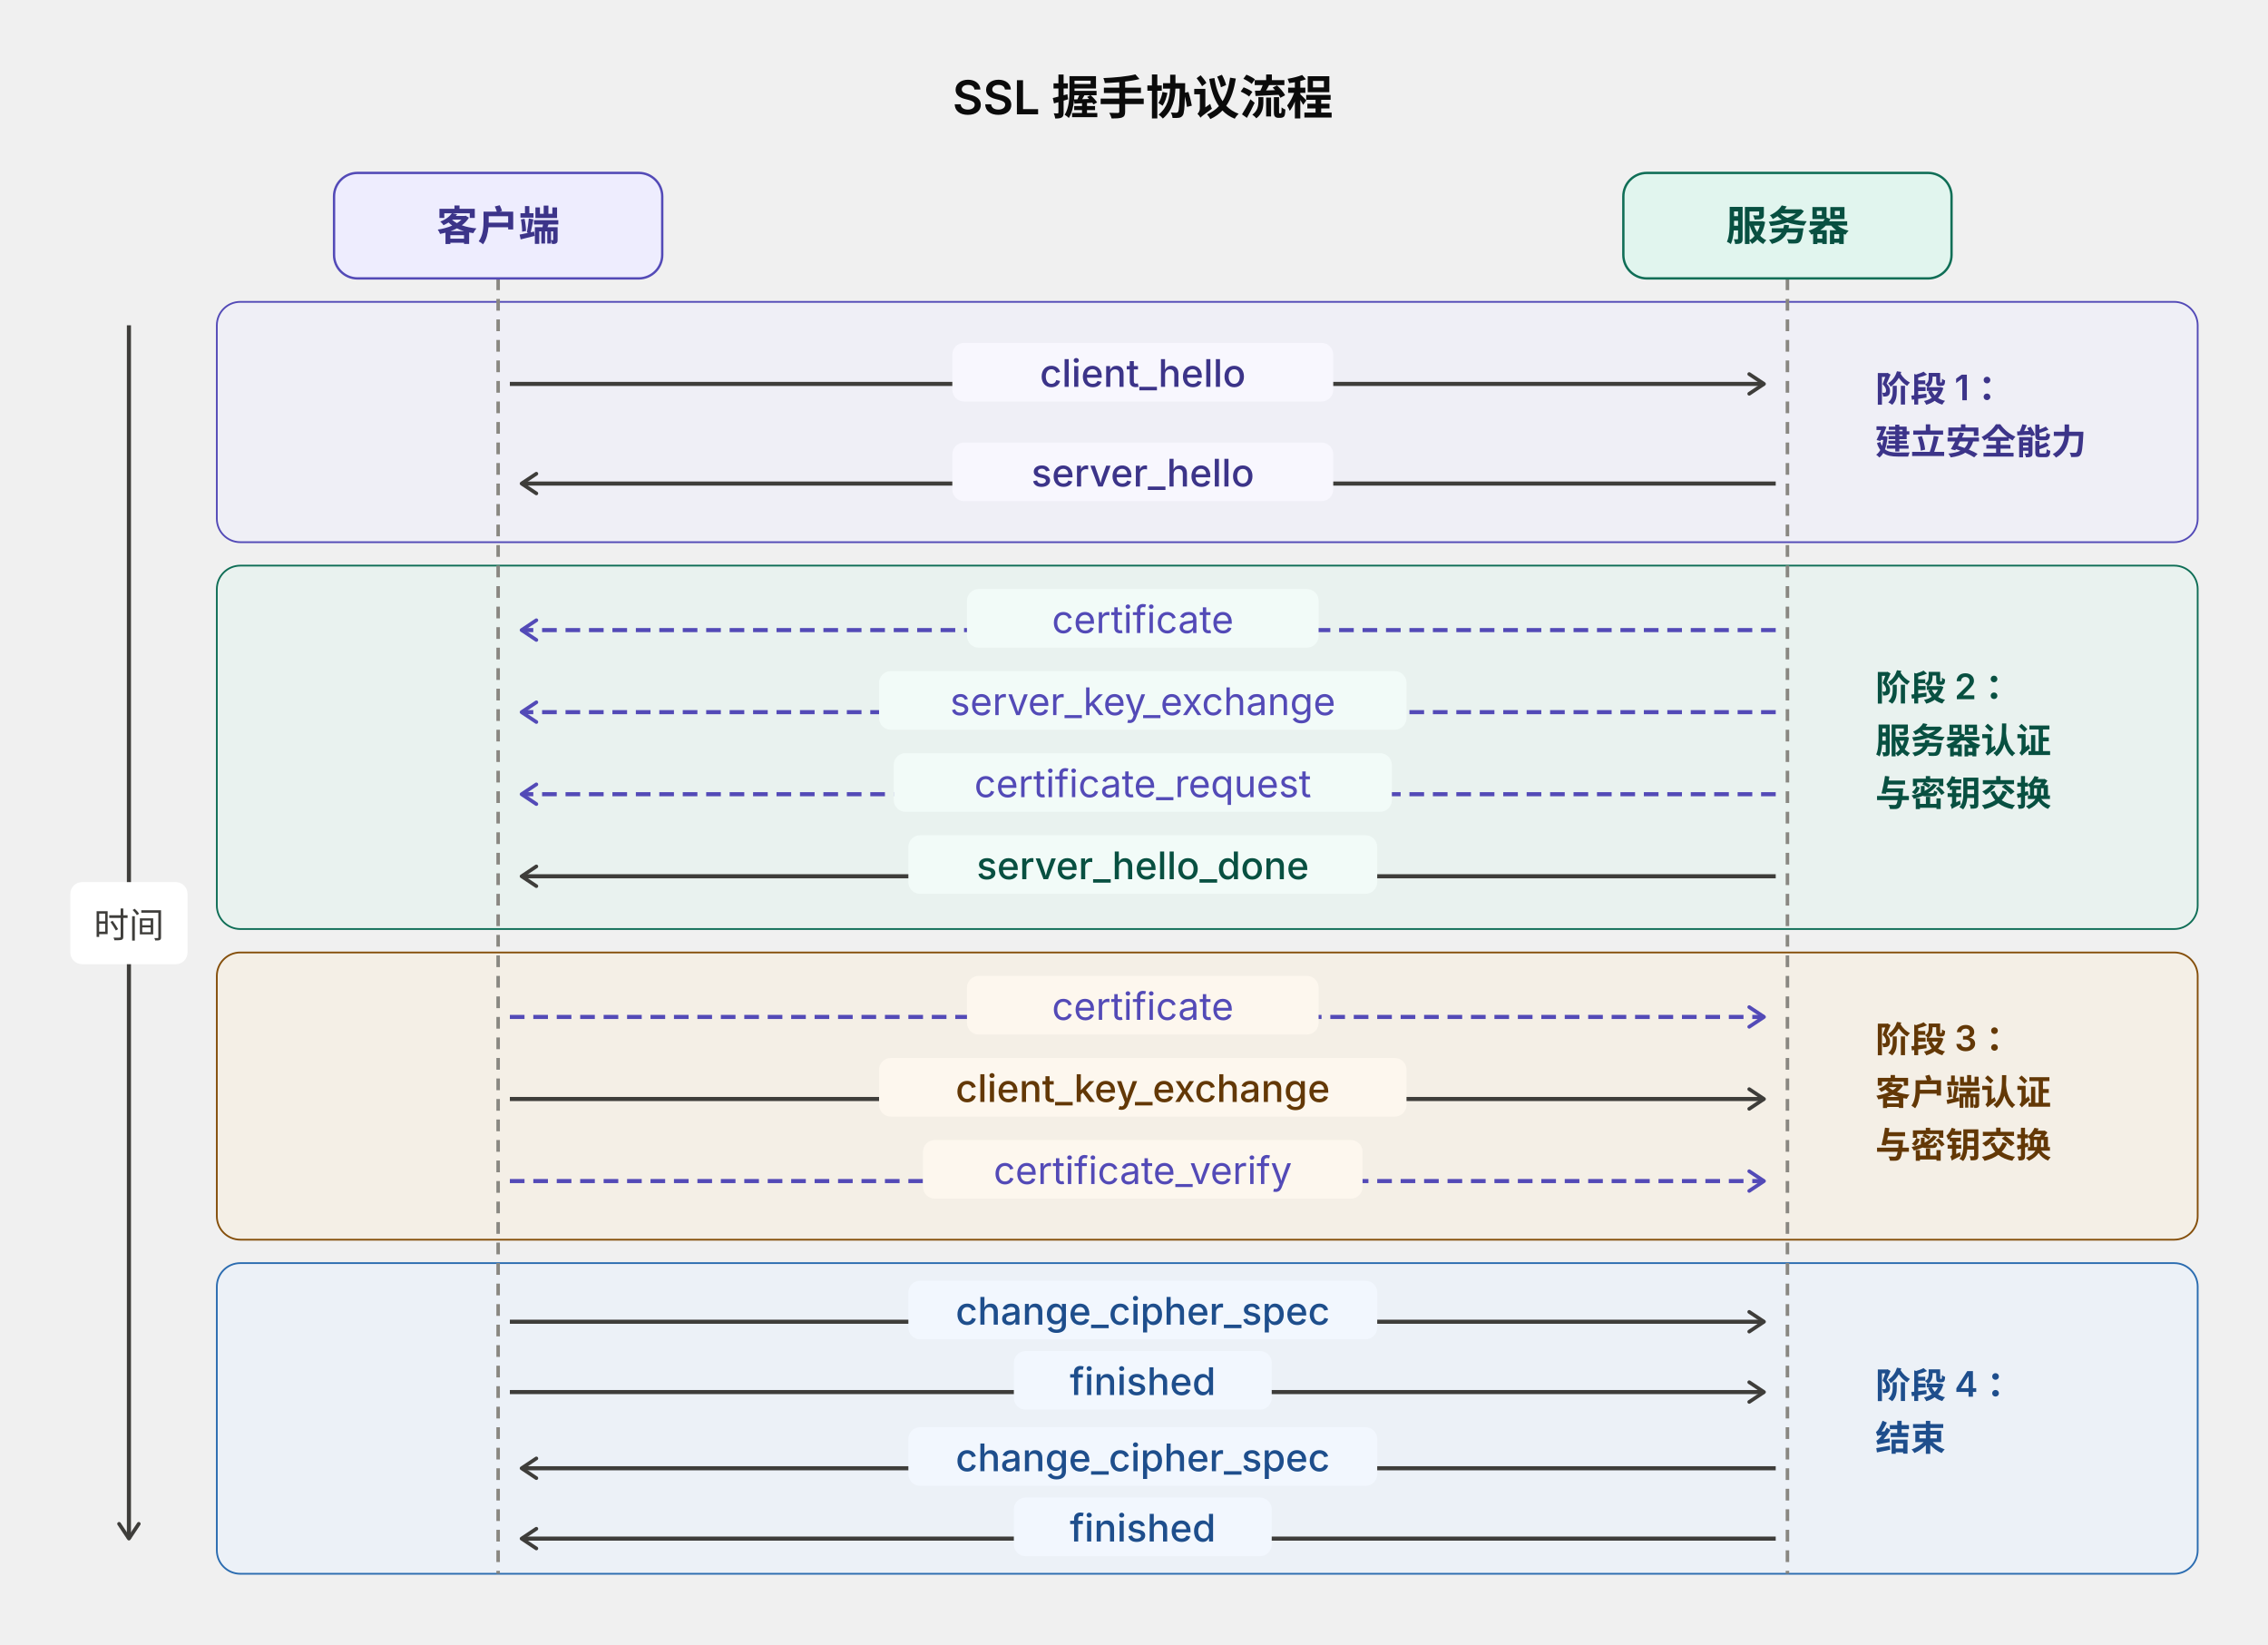
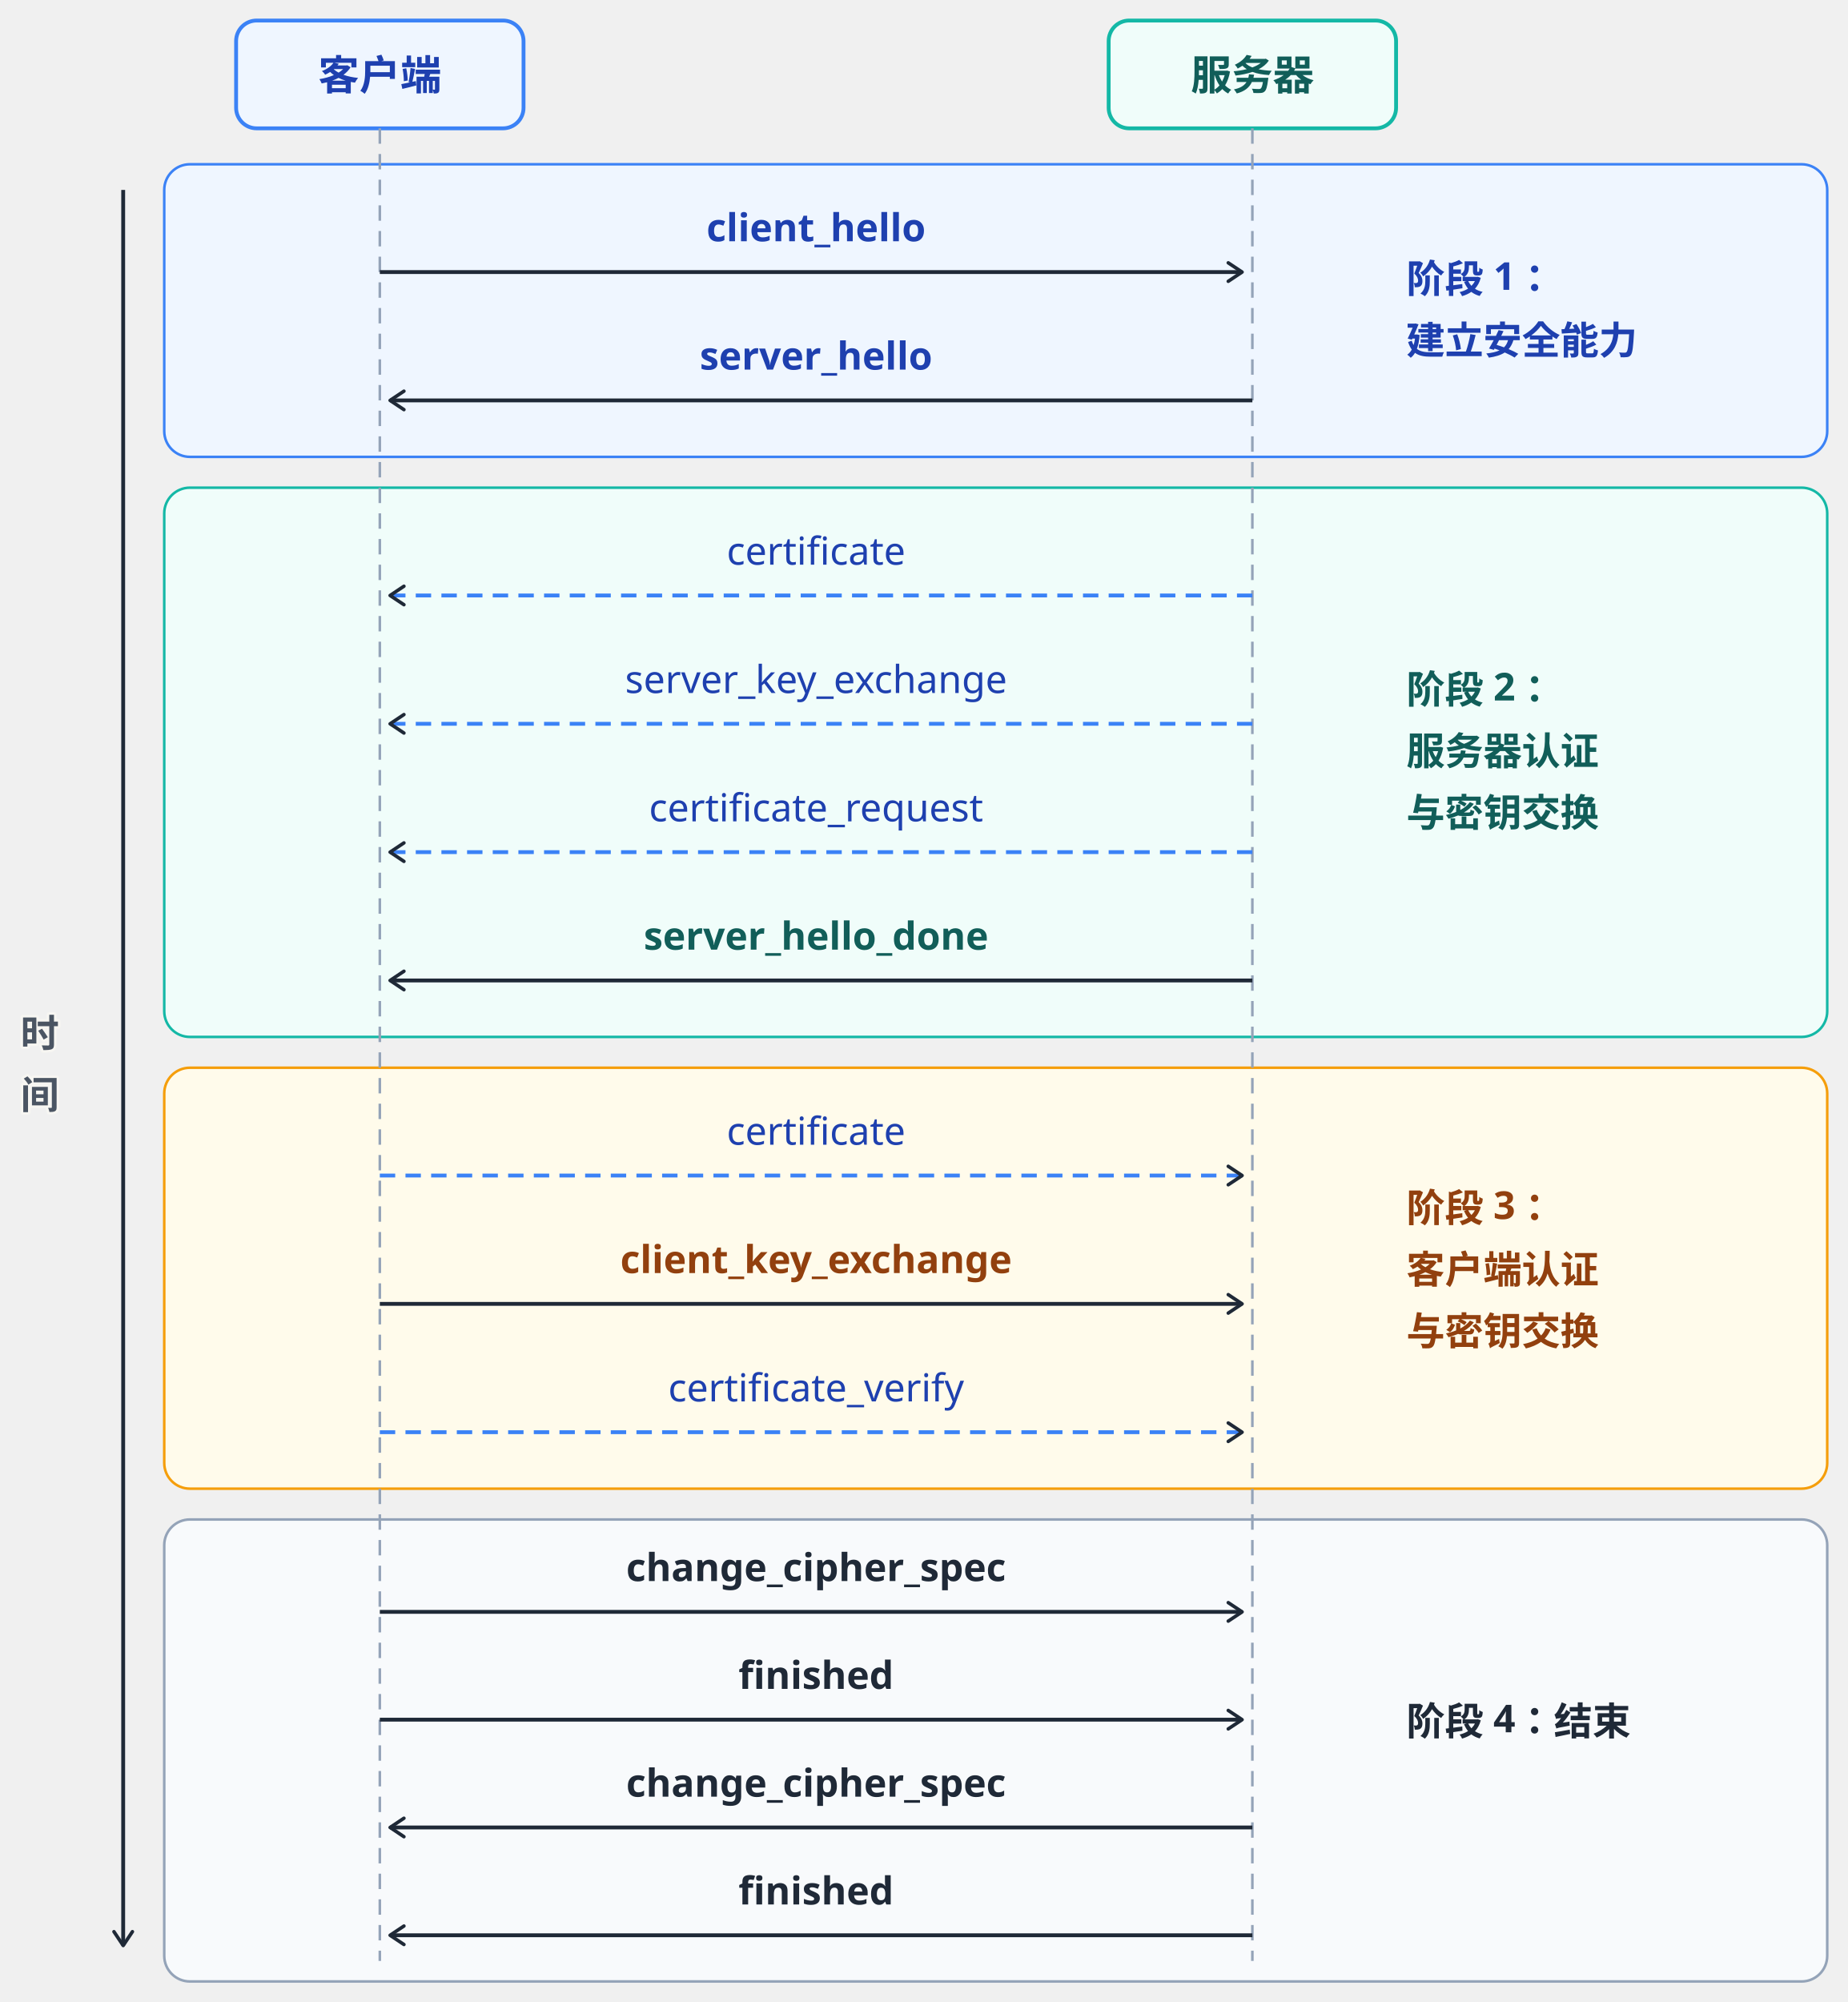
- <svg xmlns="http://www.w3.org/2000/svg" viewBox="-10 -15 774 561" width="774" height="561" role="img" aria-label="SSL 握手协议流程">
+ <svg xmlns="http://www.w3.org/2000/svg" viewBox="0 0 720 780" width="720" height="780" role="img">
  <defs>
-     <marker id="m-solid" viewBox="0 0 10 10" refX="8" refY="5" markerWidth="6" markerHeight="6" orient="auto">
-       <path d="M2 1L8 5L2 9" fill="none" stroke="#3E3D3A" stroke-width="1.5" stroke-linecap="round" stroke-linejoin="round" />
-     </marker>
-     <marker id="m-opt" viewBox="0 0 10 10" refX="8" refY="5" markerWidth="6" markerHeight="6" orient="auto">
-       <path d="M2 1L8 5L2 9" fill="none" stroke="#534AB7" stroke-width="1.5" stroke-linecap="round" stroke-linejoin="round" />
+     <marker id="ssl-hs-arrow" viewBox="0 0 10 10" refX="8" refY="5" markerWidth="6" markerHeight="6" orient="auto">
+       <path d="M2 1L8 5L2 9" fill="none" stroke="#1f2937" stroke-width="1.5" stroke-linecap="round" stroke-linejoin="round" />
    </marker>
  </defs>
-   <g font-family="system-ui,-apple-system,'PingFang SC','Microsoft YaHei',sans-serif">
-     <text x="380" y="24" text-anchor="middle" font-size="16" font-weight="600" fill="#0B0B0B">SSL 握手协议流程</text>
-     <rect x="64" y="88" width="676" height="82" rx="8" fill="#EEEDFE" fill-opacity="0.45" stroke="#534AB7" stroke-width="0.6" />
-     <text x="630" y="122" font-size="12" font-weight="600" fill="#3C3489">阶段 1：</text>
-     <text x="630" y="140" font-size="12" font-weight="600" fill="#3C3489">建立安全能力</text>
-     <rect x="64" y="178" width="676" height="124" rx="8" fill="#E1F5EE" fill-opacity="0.45" stroke="#0F6E56" stroke-width="0.6" />
-     <text x="630" y="224" font-size="12" font-weight="600" fill="#085041">阶段 2：</text>
-     <text x="630" y="242" font-size="12" font-weight="600" fill="#085041">服务器认证</text>
-     <text x="630" y="260" font-size="12" font-weight="600" fill="#085041">与密钥交换</text>
-     <rect x="64" y="310" width="676" height="98" rx="8" fill="#FAEEDA" fill-opacity="0.45" stroke="#854F0B" stroke-width="0.6" />
-     <text x="630" y="344" font-size="12" font-weight="600" fill="#633806">阶段 3：</text>
-     <text x="630" y="362" font-size="12" font-weight="600" fill="#633806">客户端认证</text>
-     <text x="630" y="380" font-size="12" font-weight="600" fill="#633806">与密钥交换</text>
-     <rect x="64" y="416" width="676" height="106" rx="8" fill="#E8F1FD" fill-opacity="0.55" stroke="#2B6CB0" stroke-width="0.6" />
-     <text x="630" y="462" font-size="12" font-weight="600" fill="#1E4E8C">阶段 4：</text>
-     <text x="630" y="480" font-size="12" font-weight="600" fill="#1E4E8C">结束</text>
-     <line x1="34" y1="96" x2="34" y2="510" stroke="#3E3D3A" stroke-width="1.4" marker-end="url(#m-solid)" />
-     <rect x="14" y="286" width="40" height="28" rx="4" fill="#FFFFFF" />
-     <text x="34" y="305" text-anchor="middle" font-size="12" font-weight="500" fill="#3E3D3A">时间</text>
-     <line x1="160" y1="80" x2="160" y2="522" stroke="#898781" stroke-width="1.2" stroke-dasharray="4,3" />
-     <line x1="600" y1="80" x2="600" y2="522" stroke="#898781" stroke-width="1.2" stroke-dasharray="4,3" />
-     <rect x="104" y="44" width="112" height="36" rx="8" fill="#EEEDFE" stroke="#534AB7" stroke-width="0.8" />
-     <text x="160" y="67" text-anchor="middle" font-size="14" font-weight="600" fill="#3C3489">客户端</text>
-     <rect x="544" y="44" width="112" height="36" rx="8" fill="#E1F5EE" stroke="#0F6E56" stroke-width="0.8" />
-     <text x="600" y="67" text-anchor="middle" font-size="14" font-weight="600" fill="#085041">服务器</text>
-     <line x1="164" y1="116" x2="592" y2="116" stroke="#3E3D3A" stroke-width="1.4" marker-end="url(#m-solid)" />
-     <rect x="315" y="102" width="130" height="20" rx="4" fill="#F8F7FE" />
-     <text x="380" y="117" text-anchor="middle" font-size="13" font-weight="500" fill="#3C3489">client_hello</text>
-     <line x1="596" y1="150" x2="168" y2="150" stroke="#3E3D3A" stroke-width="1.4" marker-end="url(#m-solid)" />
-     <rect x="315" y="136" width="130" height="20" rx="4" fill="#F8F7FE" />
-     <text x="380" y="151" text-anchor="middle" font-size="13" font-weight="500" fill="#3C3489">server_hello</text>
-     <line x1="596" y1="200" x2="168" y2="200" stroke="#534AB7" stroke-width="1.4" stroke-dasharray="5,3" marker-end="url(#m-opt)" />
-     <rect x="320" y="186" width="120" height="20" rx="4" fill="#F2FBF8" />
-     <text x="380" y="201" text-anchor="middle" font-size="13" fill="#534AB7">certificate</text>
-     <line x1="596" y1="228" x2="168" y2="228" stroke="#534AB7" stroke-width="1.4" stroke-dasharray="5,3" marker-end="url(#m-opt)" />
-     <rect x="290" y="214" width="180" height="20" rx="4" fill="#F2FBF8" />
-     <text x="380" y="229" text-anchor="middle" font-size="13" fill="#534AB7">server_key_exchange</text>
-     <line x1="596" y1="256" x2="168" y2="256" stroke="#534AB7" stroke-width="1.4" stroke-dasharray="5,3" marker-end="url(#m-opt)" />
-     <rect x="295" y="242" width="170" height="20" rx="4" fill="#F2FBF8" />
-     <text x="380" y="257" text-anchor="middle" font-size="13" fill="#534AB7">certificate_request</text>
-     <line x1="596" y1="284" x2="168" y2="284" stroke="#3E3D3A" stroke-width="1.4" marker-end="url(#m-solid)" />
-     <rect x="300" y="270" width="160" height="20" rx="4" fill="#F2FBF8" />
-     <text x="380" y="285" text-anchor="middle" font-size="13" font-weight="500" fill="#085041">server_hello_done</text>
-     <line x1="164" y1="332" x2="592" y2="332" stroke="#534AB7" stroke-width="1.4" stroke-dasharray="5,3" marker-end="url(#m-opt)" />
-     <rect x="320" y="318" width="120" height="20" rx="4" fill="#FDF7EE" />
-     <text x="380" y="333" text-anchor="middle" font-size="13" fill="#534AB7">certificate</text>
-     <line x1="164" y1="360" x2="592" y2="360" stroke="#3E3D3A" stroke-width="1.4" marker-end="url(#m-solid)" />
-     <rect x="290" y="346" width="180" height="20" rx="4" fill="#FDF7EE" />
-     <text x="380" y="361" text-anchor="middle" font-size="13" font-weight="500" fill="#633806">client_key_exchange</text>
-     <line x1="164" y1="388" x2="592" y2="388" stroke="#534AB7" stroke-width="1.4" stroke-dasharray="5,3" marker-end="url(#m-opt)" />
-     <rect x="305" y="374" width="150" height="20" rx="4" fill="#FDF7EE" />
-     <text x="380" y="389" text-anchor="middle" font-size="13" fill="#534AB7">certificate_verify</text>
-     <line x1="164" y1="436" x2="592" y2="436" stroke="#3E3D3A" stroke-width="1.4" marker-end="url(#m-solid)" />
-     <rect x="300" y="422" width="160" height="20" rx="4" fill="#F2F7FE" />
-     <text x="380" y="437" text-anchor="middle" font-size="13" font-weight="500" fill="#1E4E8C">change_cipher_spec</text>
-     <line x1="164" y1="460" x2="592" y2="460" stroke="#3E3D3A" stroke-width="1.4" marker-end="url(#m-solid)" />
-     <rect x="336" y="446" width="88" height="20" rx="4" fill="#F2F7FE" />
-     <text x="380" y="461" text-anchor="middle" font-size="13" font-weight="500" fill="#1E4E8C">finished</text>
-     <line x1="596" y1="486" x2="168" y2="486" stroke="#3E3D3A" stroke-width="1.4" marker-end="url(#m-solid)" />
-     <rect x="300" y="472" width="160" height="20" rx="4" fill="#F2F7FE" />
-     <text x="380" y="487" text-anchor="middle" font-size="13" font-weight="500" fill="#1E4E8C">change_cipher_spec</text>
-     <line x1="596" y1="510" x2="168" y2="510" stroke="#3E3D3A" stroke-width="1.4" marker-end="url(#m-solid)" />
-     <rect x="336" y="496" width="88" height="20" rx="4" fill="#F2F7FE" />
-     <text x="380" y="511" text-anchor="middle" font-size="13" font-weight="500" fill="#1E4E8C">finished</text>
+   <g font-family="'PingFang SC','Noto Sans SC','Microsoft YaHei',system-ui,sans-serif">
+     <line x1="48" y1="74" x2="48" y2="758" stroke="#1f2937" stroke-width="1.5" marker-end="url(#ssl-hs-arrow)" />
+     <text x="8" y="408" text-anchor="start" font-size="15" font-weight="600" fill="#4b5563" paint-order="stroke" stroke="#f7f6f2" stroke-width="2" stroke-linejoin="round">时</text>
+     <text x="8" y="432" text-anchor="start" font-size="15" font-weight="600" fill="#4b5563" paint-order="stroke" stroke="#f7f6f2" stroke-width="2" stroke-linejoin="round">间</text>
+     <rect x="92" y="8" width="112" height="42" rx="8" fill="#eff6ff" stroke="#3b82f6" stroke-width="1.5" />
+     <text x="148" y="35" text-anchor="middle" font-size="16" font-weight="600" fill="#1e40af">客户端</text>
+     <rect x="432" y="8" width="112" height="42" rx="8" fill="#f0fdfa" stroke="#14b8a6" stroke-width="1.5" />
+     <text x="488" y="35" text-anchor="middle" font-size="16" font-weight="600" fill="#115e59">服务器</text>
+     <rect x="64" y="64" width="648" height="114" rx="10" fill="#eff6ff" stroke="#3b82f6" stroke-width="1" data-role="group" />
+     <text x="548" y="114" font-size="15" font-weight="600" fill="#1e40af">阶段 1：</text>
+     <text x="548" y="138" font-size="15" font-weight="600" fill="#1e40af">建立安全能力</text>
+     <rect x="64" y="190" width="648" height="214" rx="10" fill="#f0fdfa" stroke="#14b8a6" stroke-width="1" data-role="group" />
+     <text x="548" y="274" font-size="15" font-weight="600" fill="#115e59">阶段 2：</text>
+     <text x="548" y="298" font-size="15" font-weight="600" fill="#115e59">服务器认证</text>
+     <text x="548" y="322" font-size="15" font-weight="600" fill="#115e59">与密钥交换</text>
+     <rect x="64" y="416" width="648" height="164" rx="10" fill="#fffbeb" stroke="#f59e0b" stroke-width="1" data-role="group" />
+     <text x="548" y="476" font-size="15" font-weight="600" fill="#92400e">阶段 3：</text>
+     <text x="548" y="500" font-size="15" font-weight="600" fill="#92400e">客户端认证</text>
+     <text x="548" y="524" font-size="15" font-weight="600" fill="#92400e">与密钥交换</text>
+     <rect x="64" y="592" width="648" height="180" rx="10" fill="#f8fafc" stroke="#94a3b8" stroke-width="1" data-role="group" />
+     <text x="548" y="676" font-size="15" font-weight="600" fill="#1f2937">阶段 4：结束</text>
+     <line x1="148" y1="50" x2="148" y2="764" stroke="#94a3b8" stroke-width="1" stroke-dasharray="6 4" />
+     <line x1="488" y1="50" x2="488" y2="764" stroke="#94a3b8" stroke-width="1" stroke-dasharray="6 4" />
+     <line x1="148" y1="106" x2="484" y2="106" stroke="#1f2937" stroke-width="1.5" marker-end="url(#ssl-hs-arrow)" />
+     <text x="318" y="94" text-anchor="middle" font-size="15" font-weight="600" fill="#1e40af">client_hello</text>
+     <line x1="488" y1="156" x2="152" y2="156" stroke="#1f2937" stroke-width="1.5" marker-end="url(#ssl-hs-arrow)" />
+     <text x="318" y="144" text-anchor="middle" font-size="15" font-weight="600" fill="#1e40af">server_hello</text>
+     <line x1="488" y1="232" x2="152" y2="232" stroke="#3b82f6" stroke-width="1.5" stroke-dasharray="6 4" marker-end="url(#ssl-hs-arrow)" />
+     <text x="318" y="220" text-anchor="middle" font-size="15" font-weight="400" fill="#1e40af">certificate</text>
+     <line x1="488" y1="282" x2="152" y2="282" stroke="#3b82f6" stroke-width="1.5" stroke-dasharray="6 4" marker-end="url(#ssl-hs-arrow)" />
+     <text x="318" y="270" text-anchor="middle" font-size="15" font-weight="400" fill="#1e40af">server_key_exchange</text>
+     <line x1="488" y1="332" x2="152" y2="332" stroke="#3b82f6" stroke-width="1.5" stroke-dasharray="6 4" marker-end="url(#ssl-hs-arrow)" />
+     <text x="318" y="320" text-anchor="middle" font-size="15" font-weight="400" fill="#1e40af">certificate_request</text>
+     <line x1="488" y1="382" x2="152" y2="382" stroke="#1f2937" stroke-width="1.5" marker-end="url(#ssl-hs-arrow)" />
+     <text x="318" y="370" text-anchor="middle" font-size="15" font-weight="600" fill="#115e59">server_hello_done</text>
+     <line x1="148" y1="458" x2="484" y2="458" stroke="#3b82f6" stroke-width="1.5" stroke-dasharray="6 4" marker-end="url(#ssl-hs-arrow)" />
+     <text x="318" y="446" text-anchor="middle" font-size="15" font-weight="400" fill="#1e40af">certificate</text>
+     <line x1="148" y1="508" x2="484" y2="508" stroke="#1f2937" stroke-width="1.5" marker-end="url(#ssl-hs-arrow)" />
+     <text x="318" y="496" text-anchor="middle" font-size="15" font-weight="600" fill="#92400e">client_key_exchange</text>
+     <line x1="148" y1="558" x2="484" y2="558" stroke="#3b82f6" stroke-width="1.5" stroke-dasharray="6 4" marker-end="url(#ssl-hs-arrow)" />
+     <text x="318" y="546" text-anchor="middle" font-size="15" font-weight="400" fill="#1e40af">certificate_verify</text>
+     <line x1="148" y1="628" x2="484" y2="628" stroke="#1f2937" stroke-width="1.5" marker-end="url(#ssl-hs-arrow)" />
+     <text x="318" y="616" text-anchor="middle" font-size="15" font-weight="600" fill="#1f2937">change_cipher_spec</text>
+     <line x1="148" y1="670" x2="484" y2="670" stroke="#1f2937" stroke-width="1.5" marker-end="url(#ssl-hs-arrow)" />
+     <text x="318" y="658" text-anchor="middle" font-size="15" font-weight="600" fill="#1f2937">finished</text>
+     <line x1="488" y1="712" x2="152" y2="712" stroke="#1f2937" stroke-width="1.5" marker-end="url(#ssl-hs-arrow)" />
+     <text x="318" y="700" text-anchor="middle" font-size="15" font-weight="600" fill="#1f2937">change_cipher_spec</text>
+     <line x1="488" y1="754" x2="152" y2="754" stroke="#1f2937" stroke-width="1.5" marker-end="url(#ssl-hs-arrow)" />
+     <text x="318" y="742" text-anchor="middle" font-size="15" font-weight="600" fill="#1f2937">finished</text>
  </g>
</svg>
